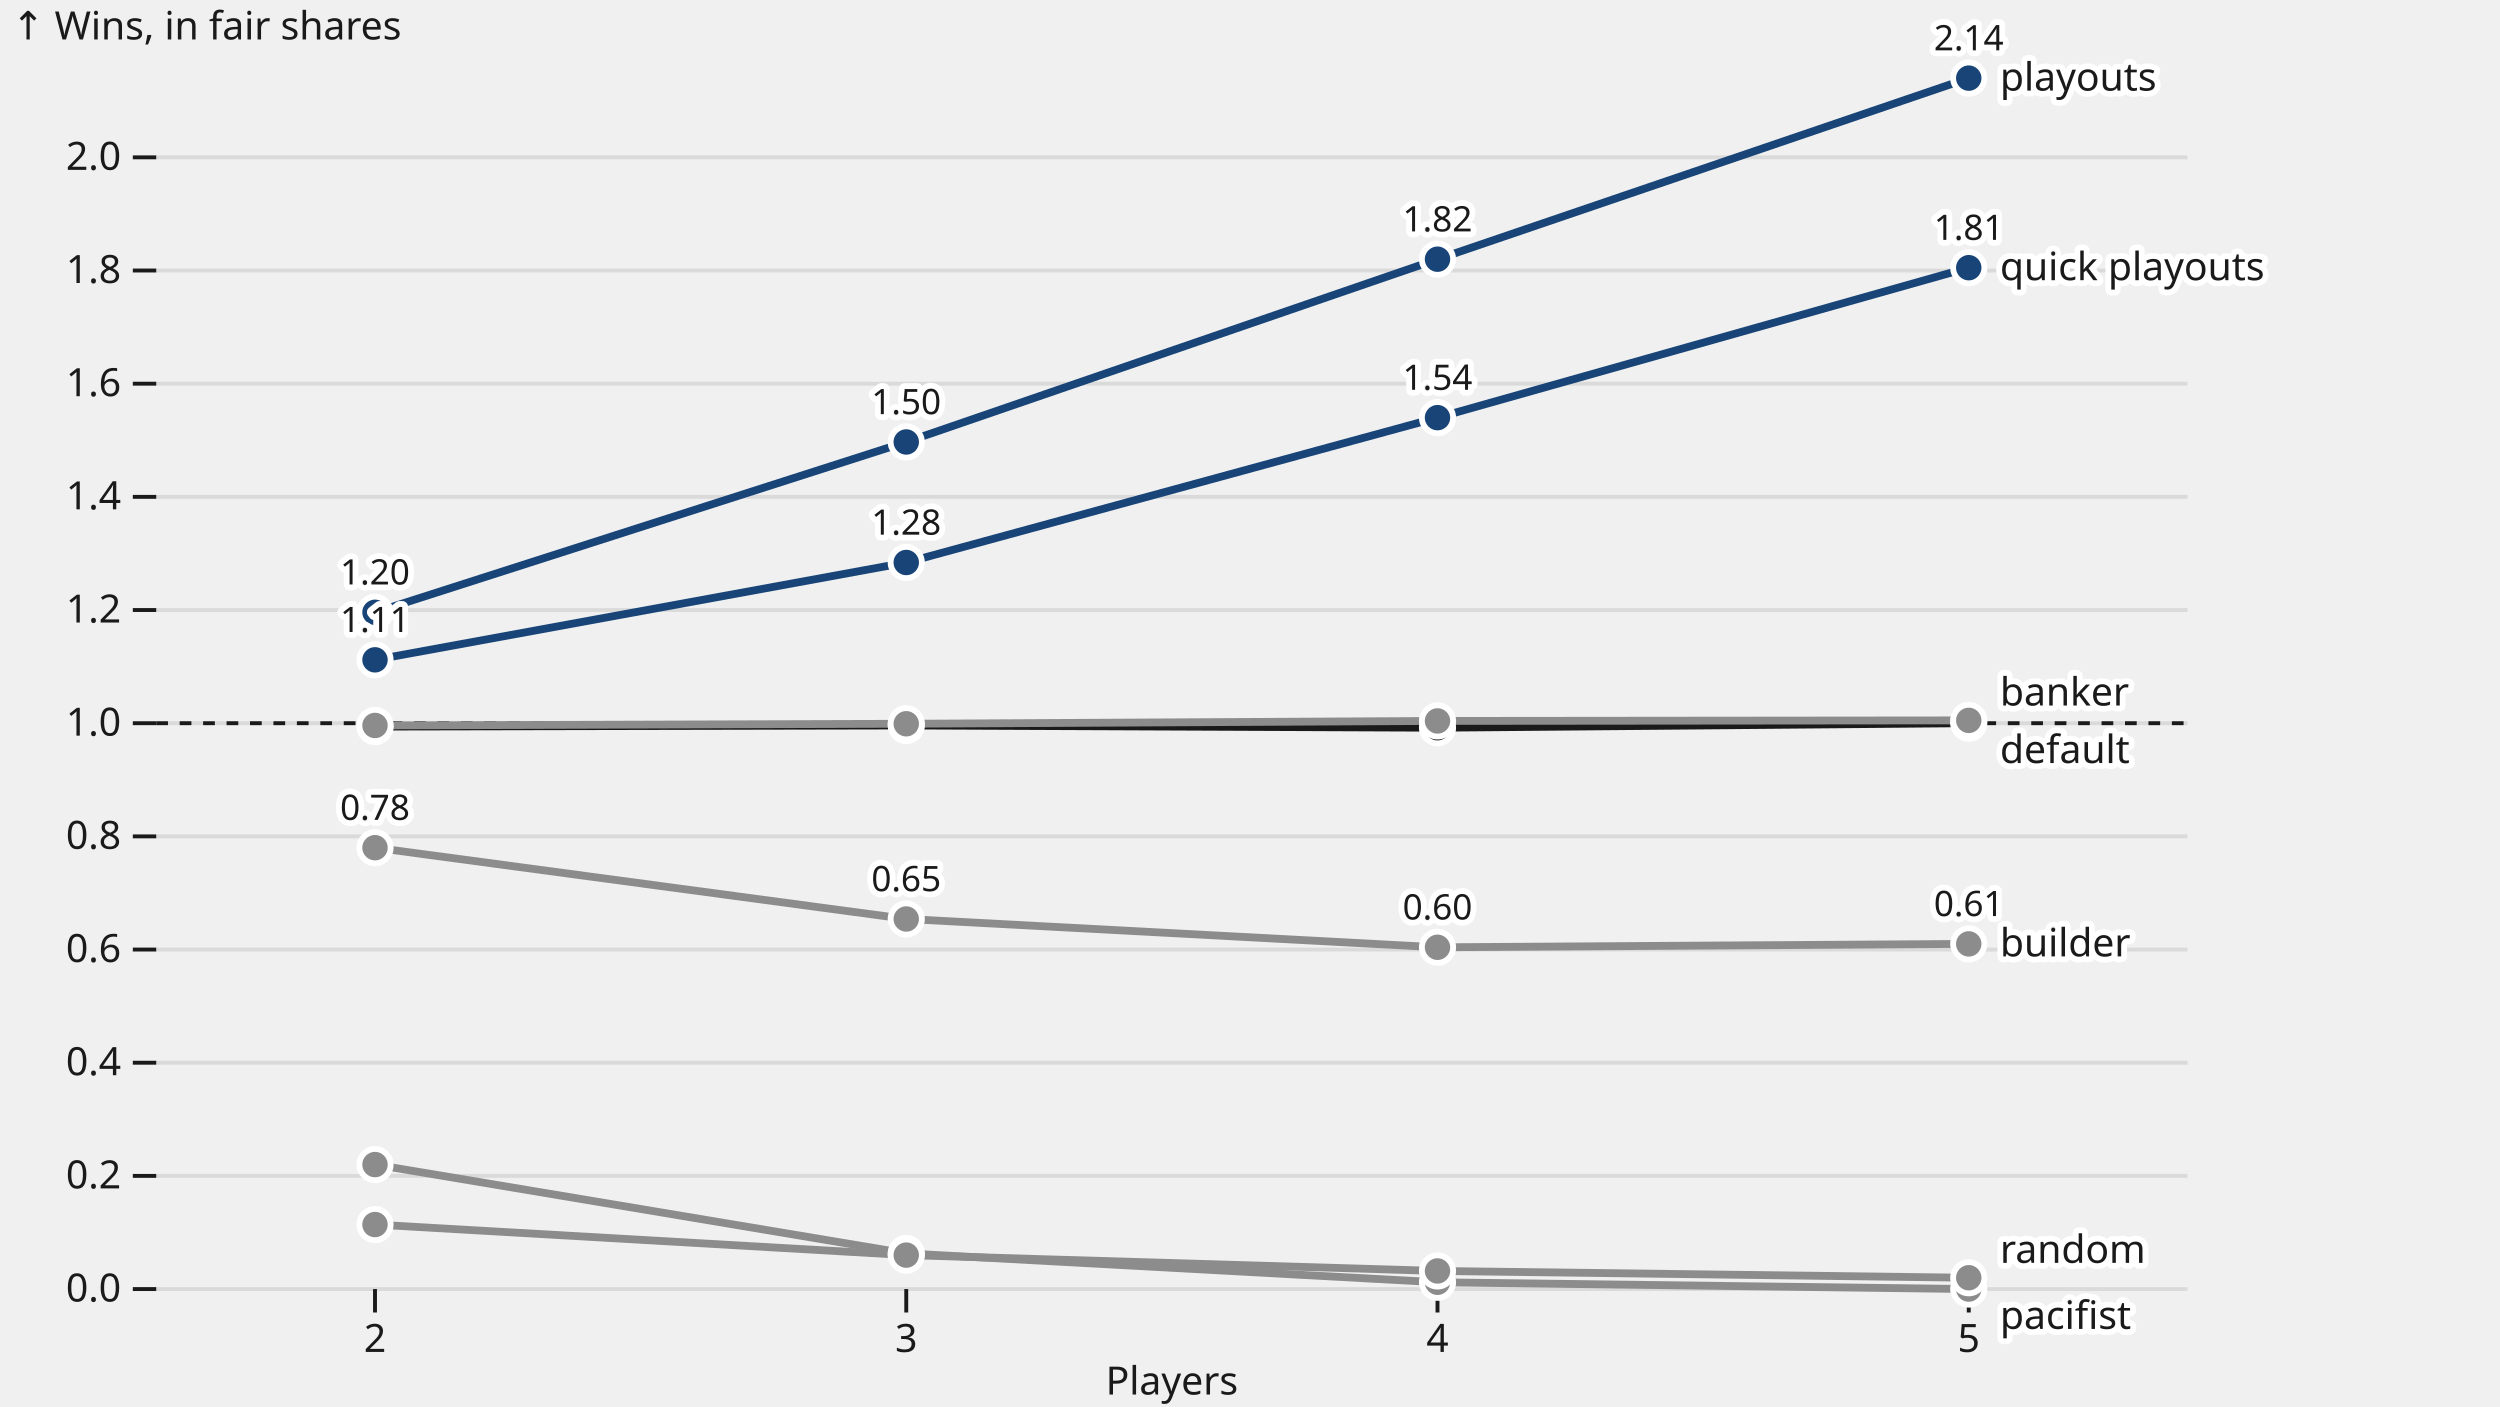
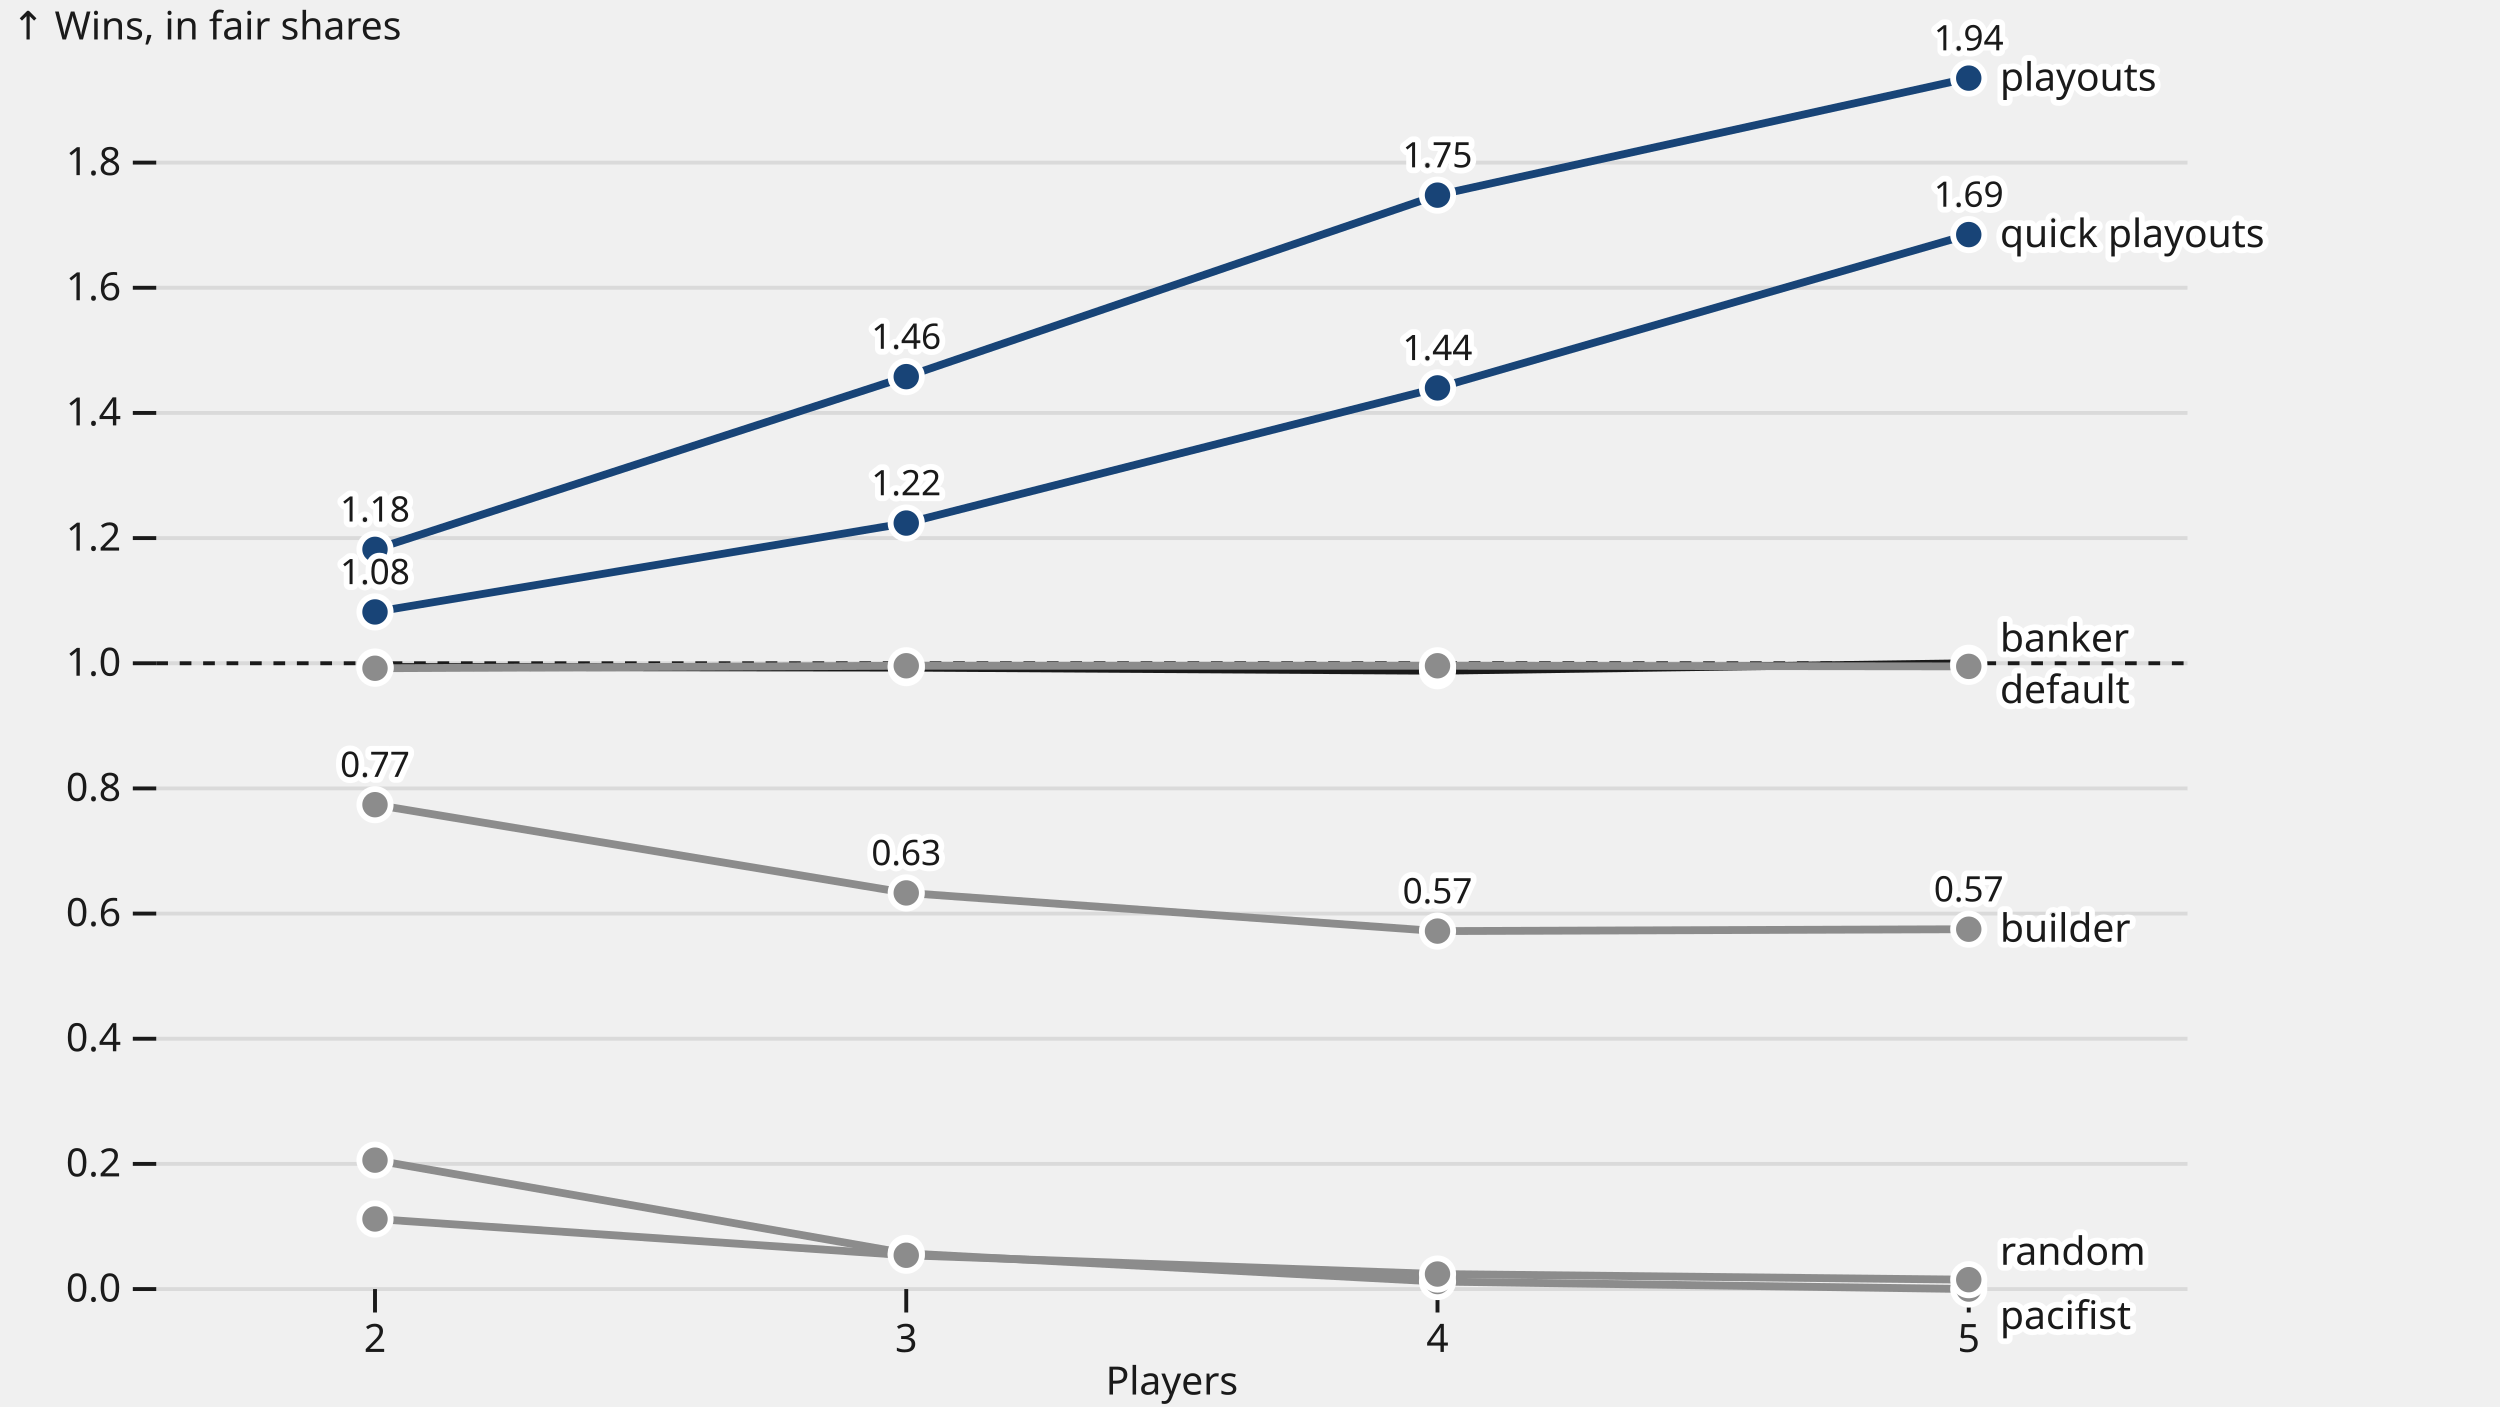
<svg xmlns="http://www.w3.org/2000/svg" class="plot-d6a7b5" fill="currentColor" font-family="system-ui, sans-serif" font-size="10" text-anchor="middle" width="640" height="360" viewBox="0 0 640 360" style="background: rgb(255, 255, 255); color: rgb(26, 26, 26);">
  <style>@media (prefers-color-scheme: dark) { :root { filter: invert(1) hue-rotate(180deg); background: none !important } }</style>
  <style>:where(.plot-d6a7b5) {
  --plot-background: white;
  display: block;
  height: auto;
  height: intrinsic;
  max-width: 100%;
}
:where(.plot-d6a7b5 text),
:where(.plot-d6a7b5 tspan) {
  white-space: pre;
}</style>
  <g aria-label="y-grid" aria-hidden="true" stroke="currentColor" stroke-opacity="0.1">
    <line x1="40" x2="560" y1="330" y2="330" />
-     <line x1="40" x2="560" y1="301.028" y2="301.028" />
-     <line x1="40" x2="560" y1="272.056" y2="272.056" />
-     <line x1="40" x2="560" y1="243.084" y2="243.084" />
-     <line x1="40" x2="560" y1="214.112" y2="214.112" />
-     <line x1="40" x2="560" y1="185.14" y2="185.14" />
-     <line x1="40" x2="560" y1="156.168" y2="156.168" />
-     <line x1="40" x2="560" y1="127.196" y2="127.196" />
-     <line x1="40" x2="560" y1="98.224" y2="98.224" />
-     <line x1="40" x2="560" y1="69.252" y2="69.252" />
-     <line x1="40" x2="560" y1="40.28" y2="40.28" />
+     <line x1="40" x2="560" y1="297.959" y2="297.959" />
+     <line x1="40" x2="560" y1="265.917" y2="265.917" />
+     <line x1="40" x2="560" y1="233.876" y2="233.876" />
+     <line x1="40" x2="560" y1="201.835" y2="201.835" />
+     <line x1="40" x2="560" y1="169.793" y2="169.793" />
+     <line x1="40" x2="560" y1="137.752" y2="137.752" />
+     <line x1="40" x2="560" y1="105.711" y2="105.711" />
+     <line x1="40" x2="560" y1="73.669" y2="73.669" />
+     <line x1="40" x2="560" y1="41.628" y2="41.628" />
  </g>
  <g aria-label="y-axis tick" aria-hidden="true" fill="none" stroke="currentColor">
    <path transform="translate(40,330)" d="M0,0L-6,0" />
-     <path transform="translate(40,301.028)" d="M0,0L-6,0" />
-     <path transform="translate(40,272.0561)" d="M0,0L-6,0" />
-     <path transform="translate(40,243.0841)" d="M0,0L-6,0" />
-     <path transform="translate(40,214.1121)" d="M0,0L-6,0" />
-     <path transform="translate(40,185.1402)" d="M0,0L-6,0" />
-     <path transform="translate(40,156.1682)" d="M0,0L-6,0" />
-     <path transform="translate(40,127.1963)" d="M0,0L-6,0" />
-     <path transform="translate(40,98.2243)" d="M0,0L-6,0" />
-     <path transform="translate(40,69.25234)" d="M0,0L-6,0" />
-     <path transform="translate(40,40.28037)" d="M0,0L-6,0" />
+     <path transform="translate(40,297.9587)" d="M0,0L-6,0" />
+     <path transform="translate(40,265.9173)" d="M0,0L-6,0" />
+     <path transform="translate(40,233.876)" d="M0,0L-6,0" />
+     <path transform="translate(40,201.8346)" d="M0,0L-6,0" />
+     <path transform="translate(40,169.7933)" d="M0,0L-6,0" />
+     <path transform="translate(40,137.7519)" d="M0,0L-6,0" />
+     <path transform="translate(40,105.7106)" d="M0,0L-6,0" />
+     <path transform="translate(40,73.66925)" d="M0,0L-6,0" />
+     <path transform="translate(40,41.62791)" d="M0,0L-6,0" />
  </g>
  <g aria-label="y-axis tick label" text-anchor="end" font-variant="tabular-nums" transform="translate(-9,0)">
    <text y="0.32em" transform="translate(40,330)">0.0</text>
-     <text y="0.32em" transform="translate(40,301.028)">0.2</text>
-     <text y="0.32em" transform="translate(40,272.0561)">0.4</text>
-     <text y="0.32em" transform="translate(40,243.0841)">0.6</text>
-     <text y="0.32em" transform="translate(40,214.1121)">0.8</text>
-     <text y="0.32em" transform="translate(40,185.1402)">1.0</text>
-     <text y="0.32em" transform="translate(40,156.1682)">1.2</text>
-     <text y="0.32em" transform="translate(40,127.1963)">1.4</text>
-     <text y="0.32em" transform="translate(40,98.2243)">1.6</text>
-     <text y="0.32em" transform="translate(40,69.25234)">1.8</text>
-     <text y="0.32em" transform="translate(40,40.28037)">2.0</text>
+     <text y="0.32em" transform="translate(40,297.9587)">0.2</text>
+     <text y="0.32em" transform="translate(40,265.9173)">0.4</text>
+     <text y="0.32em" transform="translate(40,233.876)">0.6</text>
+     <text y="0.32em" transform="translate(40,201.8346)">0.8</text>
+     <text y="0.32em" transform="translate(40,169.7933)">1.0</text>
+     <text y="0.32em" transform="translate(40,137.7519)">1.2</text>
+     <text y="0.32em" transform="translate(40,105.7106)">1.4</text>
+     <text y="0.32em" transform="translate(40,73.66925)">1.6</text>
+     <text y="0.32em" transform="translate(40,41.62791)">1.8</text>
  </g>
  <g aria-label="y-axis label" text-anchor="start" transform="translate(-37,-17)">
    <text y="0.71em" transform="translate(40,20)">↑ Wins, in fair shares</text>
  </g>
  <g aria-label="x-axis tick" aria-hidden="true" fill="none" stroke="currentColor">
    <path transform="translate(96,330)" d="M0,0L0,6" />
    <path transform="translate(232,330)" d="M0,0L0,6" />
    <path transform="translate(368,330)" d="M0,0L0,6" />
    <path transform="translate(504,330)" d="M0,0L0,6" />
  </g>
  <g aria-label="x-axis tick label" transform="translate(0,9)">
    <text y="0.71em" transform="translate(96,330)">2</text>
    <text y="0.71em" transform="translate(232,330)">3</text>
    <text y="0.71em" transform="translate(368,330)">4</text>
    <text y="0.71em" transform="translate(504,330)">5</text>
  </g>
  <g aria-label="x-axis label" transform="translate(0,27)">
    <text transform="translate(300,330)">Players</text>
  </g>
  <g aria-label="rule" stroke="#1a1a1a" stroke-dasharray="3,3">
-     <line x1="40" x2="560" y1="185.14" y2="185.14" />
+     <line x1="40" x2="560" y1="169.793" y2="169.793" />
  </g>
  <g aria-label="line" fill="none" stroke-width="2" stroke-linejoin="round" stroke-linecap="round">
-     <path stroke="#1a1a1a" d="M96,186.009L232,185.72L368,186.299L504,185.14" />
-     <path stroke="#8c8c8c" d="M96,217.009L232,235.262L368,242.505L504,241.636" />
-     <path stroke="#8c8c8c" d="M96,185.72L232,185.285L368,184.561L504,184.416" />
-     <path stroke="#8c8c8c" d="M96,298.131L232,320.874L368,328.262L504,330" />
-     <path stroke="#8c8c8c" d="M96,313.486L232,321.308L368,325.364L504,327.103" />
-     <path stroke="#184477" d="M96,156.748L232,113.145L368,66.355L504,20" />
-     <path stroke="#184477" d="M96,168.916L232,144L368,106.916L504,68.528" />
+     <path stroke="#1a1a1a" d="M96,170.755L232,170.915L368,171.716L504,169.793" />
+     <path stroke="#8c8c8c" d="M96,206L232,228.589L368,238.362L504,237.881" />
+     <path stroke="#8c8c8c" d="M96,171.075L232,170.434L368,170.434L504,170.594" />
+     <path stroke="#8c8c8c" d="M96,296.997L232,320.868L368,328.078L504,330" />
+     <path stroke="#8c8c8c" d="M96,312.057L232,321.349L368,326.155L504,327.597" />
+     <path stroke="#184477" d="M96,140.636L232,96.419L368,49.959L504,20" />
+     <path stroke="#184477" d="M96,156.656L232,133.907L368,99.302L504,60.052" />
  </g>
  <g aria-label="dot" stroke="#ffffff" stroke-width="1.5">
-     <circle cx="96" cy="186.009" r="4" fill="#1a1a1a" />
-     <circle cx="232" cy="185.72" r="4" fill="#1a1a1a" />
-     <circle cx="368" cy="186.299" r="4" fill="#1a1a1a" />
-     <circle cx="504" cy="185.14" r="4" fill="#1a1a1a" />
-     <circle cx="96" cy="217.009" r="4" fill="#8c8c8c" />
-     <circle cx="232" cy="235.262" r="4" fill="#8c8c8c" />
-     <circle cx="368" cy="242.505" r="4" fill="#8c8c8c" />
-     <circle cx="504" cy="241.636" r="4" fill="#8c8c8c" />
-     <circle cx="96" cy="185.72" r="4" fill="#8c8c8c" />
-     <circle cx="232" cy="185.285" r="4" fill="#8c8c8c" />
-     <circle cx="368" cy="184.561" r="4" fill="#8c8c8c" />
-     <circle cx="504" cy="184.416" r="4" fill="#8c8c8c" />
-     <circle cx="96" cy="298.131" r="4" fill="#8c8c8c" />
-     <circle cx="232" cy="320.874" r="4" fill="#8c8c8c" />
-     <circle cx="368" cy="328.262" r="4" fill="#8c8c8c" />
+     <circle cx="96" cy="170.755" r="4" fill="#1a1a1a" />
+     <circle cx="232" cy="170.915" r="4" fill="#1a1a1a" />
+     <circle cx="368" cy="171.716" r="4" fill="#1a1a1a" />
+     <circle cx="504" cy="169.793" r="4" fill="#1a1a1a" />
+     <circle cx="96" cy="206" r="4" fill="#8c8c8c" />
+     <circle cx="232" cy="228.589" r="4" fill="#8c8c8c" />
+     <circle cx="368" cy="238.362" r="4" fill="#8c8c8c" />
+     <circle cx="504" cy="237.881" r="4" fill="#8c8c8c" />
+     <circle cx="96" cy="171.075" r="4" fill="#8c8c8c" />
+     <circle cx="232" cy="170.434" r="4" fill="#8c8c8c" />
+     <circle cx="368" cy="170.434" r="4" fill="#8c8c8c" />
+     <circle cx="504" cy="170.594" r="4" fill="#8c8c8c" />
+     <circle cx="96" cy="296.997" r="4" fill="#8c8c8c" />
+     <circle cx="232" cy="320.868" r="4" fill="#8c8c8c" />
+     <circle cx="368" cy="328.078" r="4" fill="#8c8c8c" />
    <circle cx="504" cy="330" r="4" fill="#8c8c8c" />
-     <circle cx="96" cy="313.486" r="4" fill="#8c8c8c" />
-     <circle cx="232" cy="321.308" r="4" fill="#8c8c8c" />
-     <circle cx="368" cy="325.364" r="4" fill="#8c8c8c" />
-     <circle cx="504" cy="327.103" r="4" fill="#8c8c8c" />
-     <circle cx="96" cy="156.748" r="4" fill="#184477" />
-     <circle cx="232" cy="113.145" r="4" fill="#184477" />
-     <circle cx="368" cy="66.355" r="4" fill="#184477" />
+     <circle cx="96" cy="312.057" r="4" fill="#8c8c8c" />
+     <circle cx="232" cy="321.349" r="4" fill="#8c8c8c" />
+     <circle cx="368" cy="326.155" r="4" fill="#8c8c8c" />
+     <circle cx="504" cy="327.597" r="4" fill="#8c8c8c" />
+     <circle cx="96" cy="140.636" r="4" fill="#184477" />
+     <circle cx="232" cy="96.419" r="4" fill="#184477" />
+     <circle cx="368" cy="49.959" r="4" fill="#184477" />
    <circle cx="504" cy="20" r="4" fill="#184477" />
-     <circle cx="96" cy="168.916" r="4" fill="#184477" />
-     <circle cx="232" cy="144" r="4" fill="#184477" />
-     <circle cx="368" cy="106.916" r="4" fill="#184477" />
-     <circle cx="504" cy="68.528" r="4" fill="#184477" />
+     <circle cx="96" cy="156.656" r="4" fill="#184477" />
+     <circle cx="232" cy="133.907" r="4" fill="#184477" />
+     <circle cx="368" cy="99.302" r="4" fill="#184477" />
+     <circle cx="504" cy="60.052" r="4" fill="#184477" />
  </g>
  <g aria-label="text" stroke="#ffffff" stroke-width="3" stroke-linejoin="round" paint-order="stroke" font-size="9" transform="translate(0,-10)">
-     <text y="0.32em" transform="translate(96,217.0093)">0.78</text>
-     <text y="0.32em" transform="translate(232,235.2617)">0.65</text>
-     <text y="0.32em" transform="translate(368,242.5047)">0.60</text>
-     <text y="0.32em" transform="translate(504,241.6355)">0.61</text>
-     <text y="0.32em" transform="translate(96,156.7477)">1.20</text>
-     <text y="0.32em" transform="translate(232,113.1449)">1.50</text>
-     <text y="0.32em" transform="translate(368,66.35514)">1.82</text>
-     <text y="0.32em" transform="translate(504,20)">2.14</text>
-     <text y="0.32em" transform="translate(96,168.9159)">1.11</text>
-     <text y="0.32em" transform="translate(232,144)">1.28</text>
-     <text y="0.32em" transform="translate(368,106.9159)">1.54</text>
-     <text y="0.32em" transform="translate(504,68.52804)">1.81</text>
+     <text y="0.32em" transform="translate(96,206)">0.77</text>
+     <text y="0.32em" transform="translate(232,228.5891)">0.63</text>
+     <text y="0.32em" transform="translate(368,238.3618)">0.57</text>
+     <text y="0.32em" transform="translate(504,237.8811)">0.57</text>
+     <text y="0.32em" transform="translate(96,140.6357)">1.18</text>
+     <text y="0.32em" transform="translate(232,96.4186)">1.46</text>
+     <text y="0.32em" transform="translate(368,49.95866)">1.75</text>
+     <text y="0.32em" transform="translate(504,20)">1.94</text>
+     <text y="0.32em" transform="translate(96,156.6563)">1.08</text>
+     <text y="0.32em" transform="translate(232,133.907)">1.22</text>
+     <text y="0.32em" transform="translate(368,99.30233)">1.44</text>
+     <text y="0.32em" transform="translate(504,60.05168)">1.69</text>
  </g>
  <g aria-label="text" stroke="#ffffff" stroke-width="3" stroke-linejoin="round" paint-order="stroke" text-anchor="start" transform="translate(8,-7)">
-     <text y="0.32em" transform="translate(504,184.4159)">banker</text>
-     <text y="0.32em" transform="translate(504,327.1028)">random</text>
+     <text y="0.32em" transform="translate(504,170.5943)">banker</text>
+     <text y="0.32em" transform="translate(504,327.5969)">random</text>
  </g>
  <g aria-label="text" stroke="#ffffff" stroke-width="3" stroke-linejoin="round" paint-order="stroke" text-anchor="start" transform="translate(8,0)">
-     <text y="0.32em" transform="translate(504,241.6355)">builder</text>
+     <text y="0.32em" transform="translate(504,237.8811)">builder</text>
    <text y="0.32em" transform="translate(504,20)">playouts</text>
-     <text y="0.32em" transform="translate(504,68.52804)">quick playouts</text>
+     <text y="0.32em" transform="translate(504,60.05168)">quick playouts</text>
  </g>
  <g aria-label="text" stroke="#ffffff" stroke-width="3" stroke-linejoin="round" paint-order="stroke" text-anchor="start" transform="translate(8,7)">
-     <text y="0.32em" transform="translate(504,185.1402)">default</text>
+     <text y="0.32em" transform="translate(504,169.7933)">default</text>
    <text y="0.32em" transform="translate(504,330)">pacifist</text>
  </g>
</svg>
